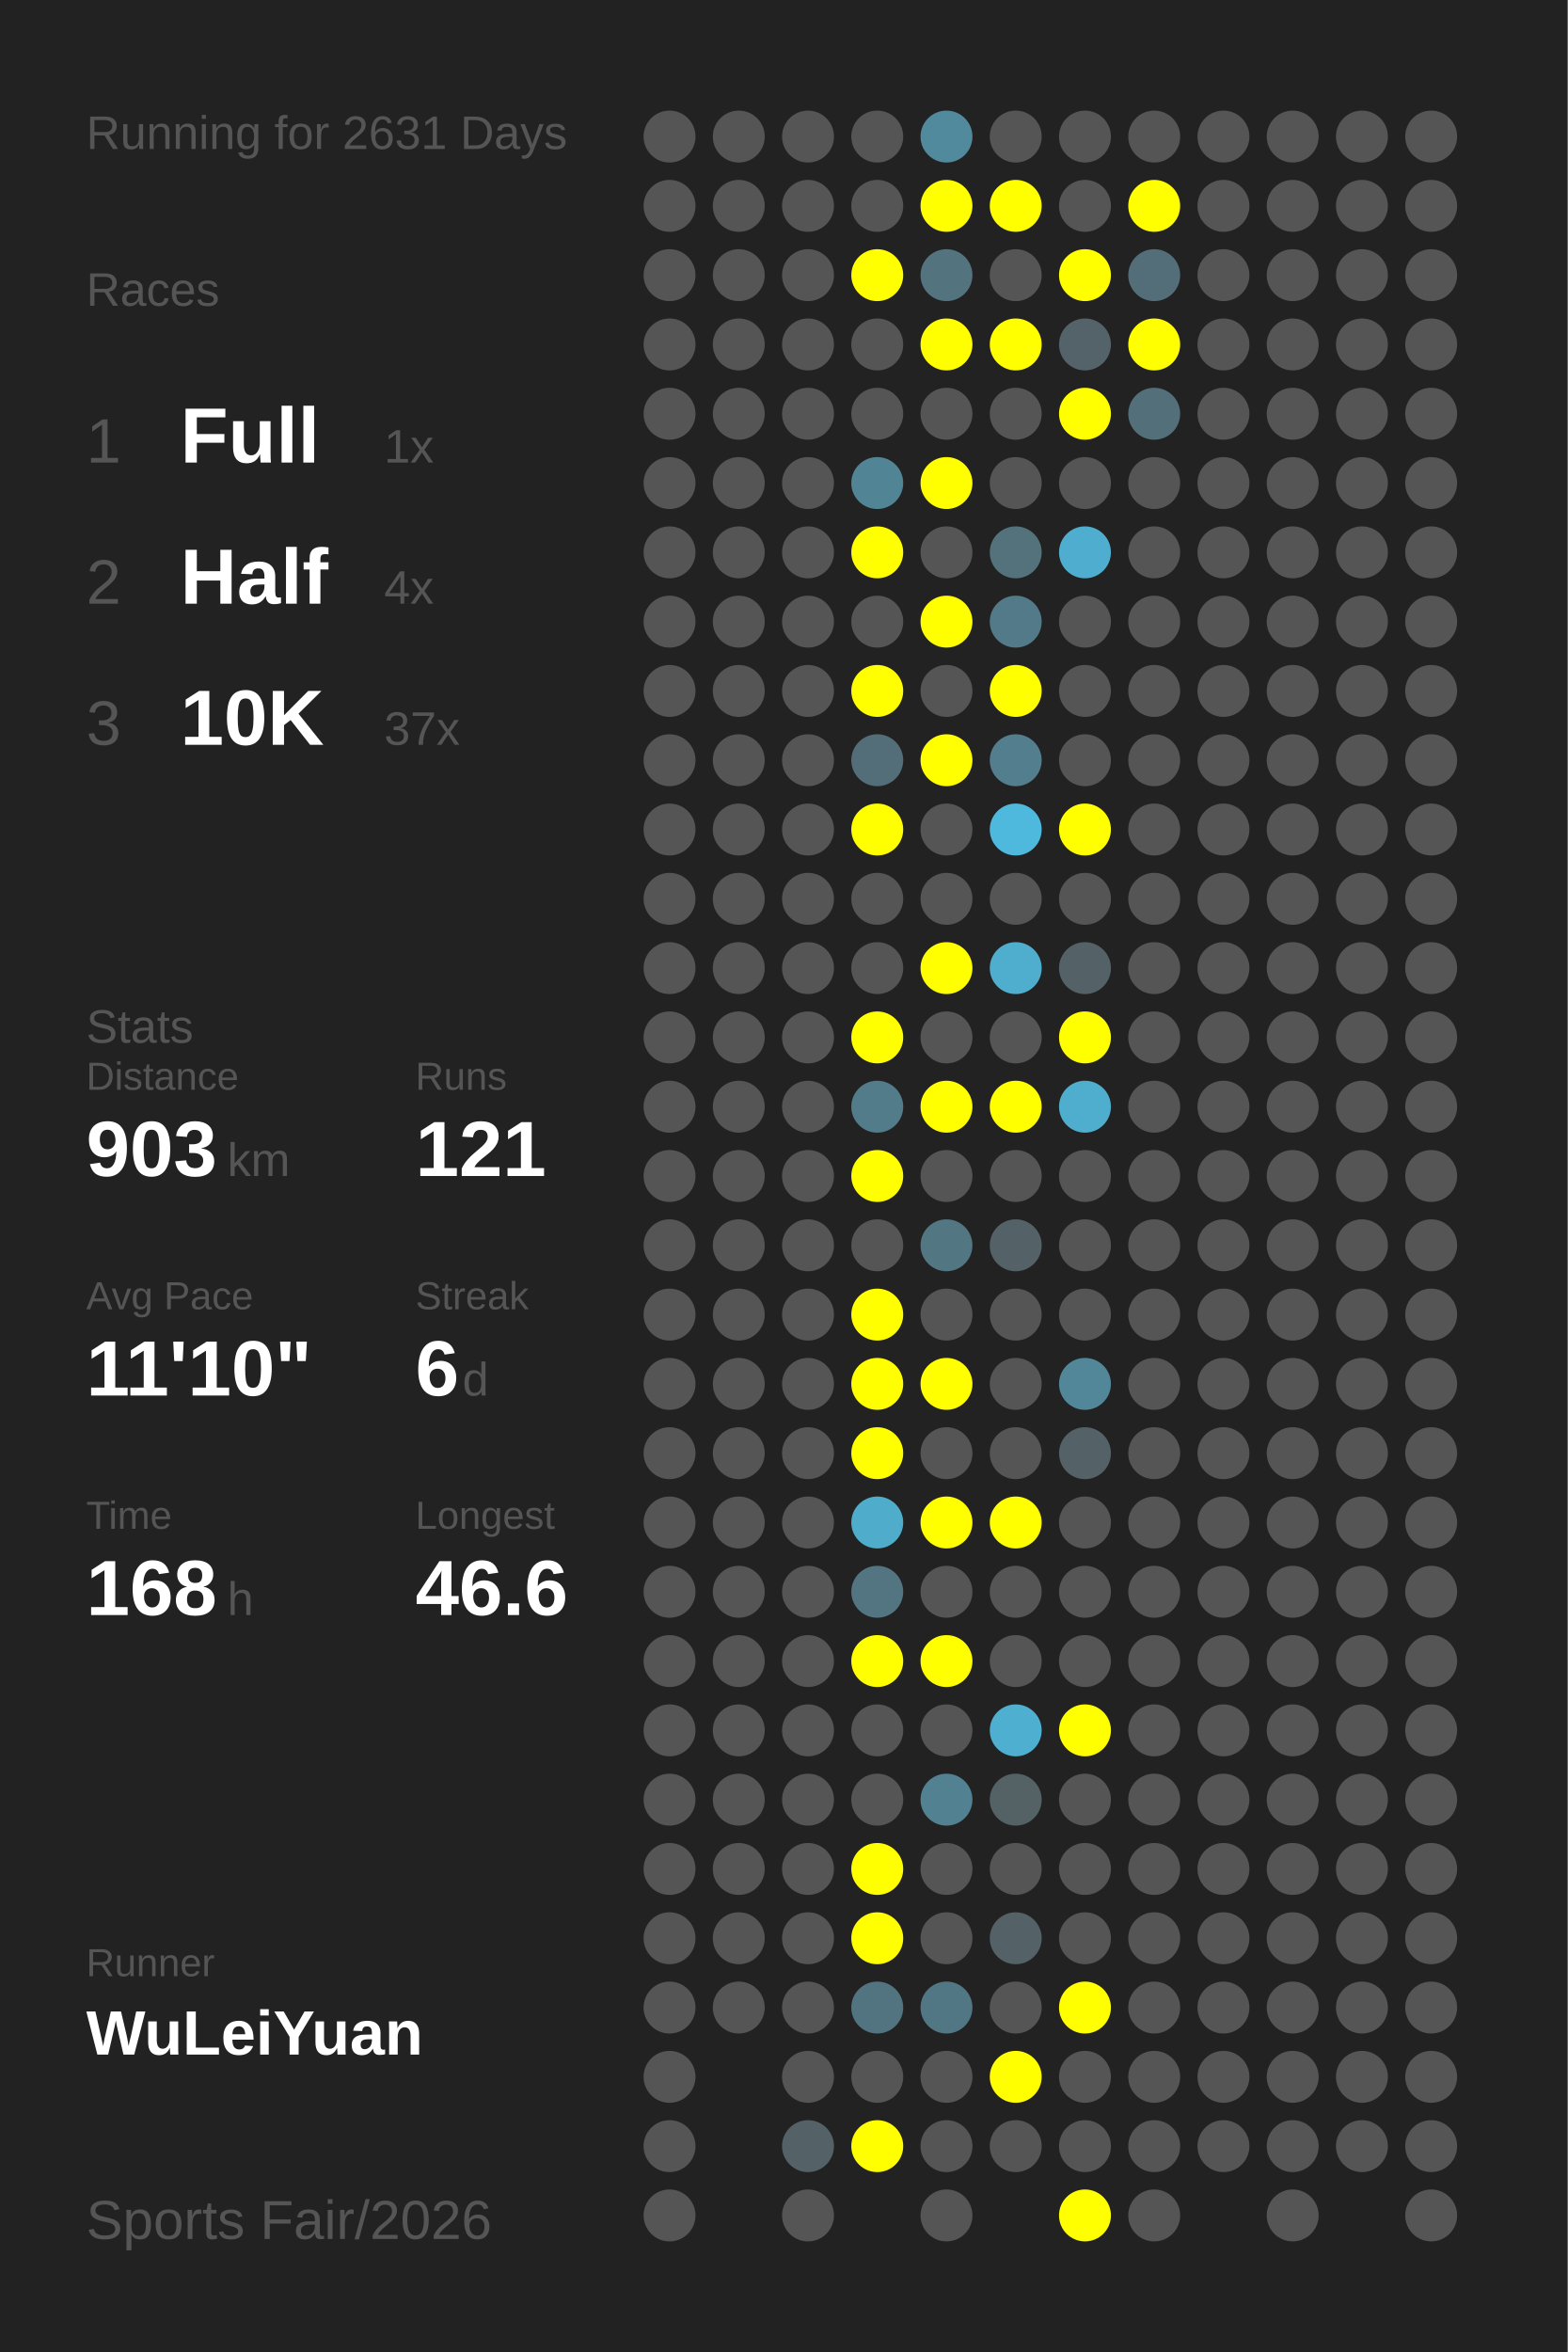
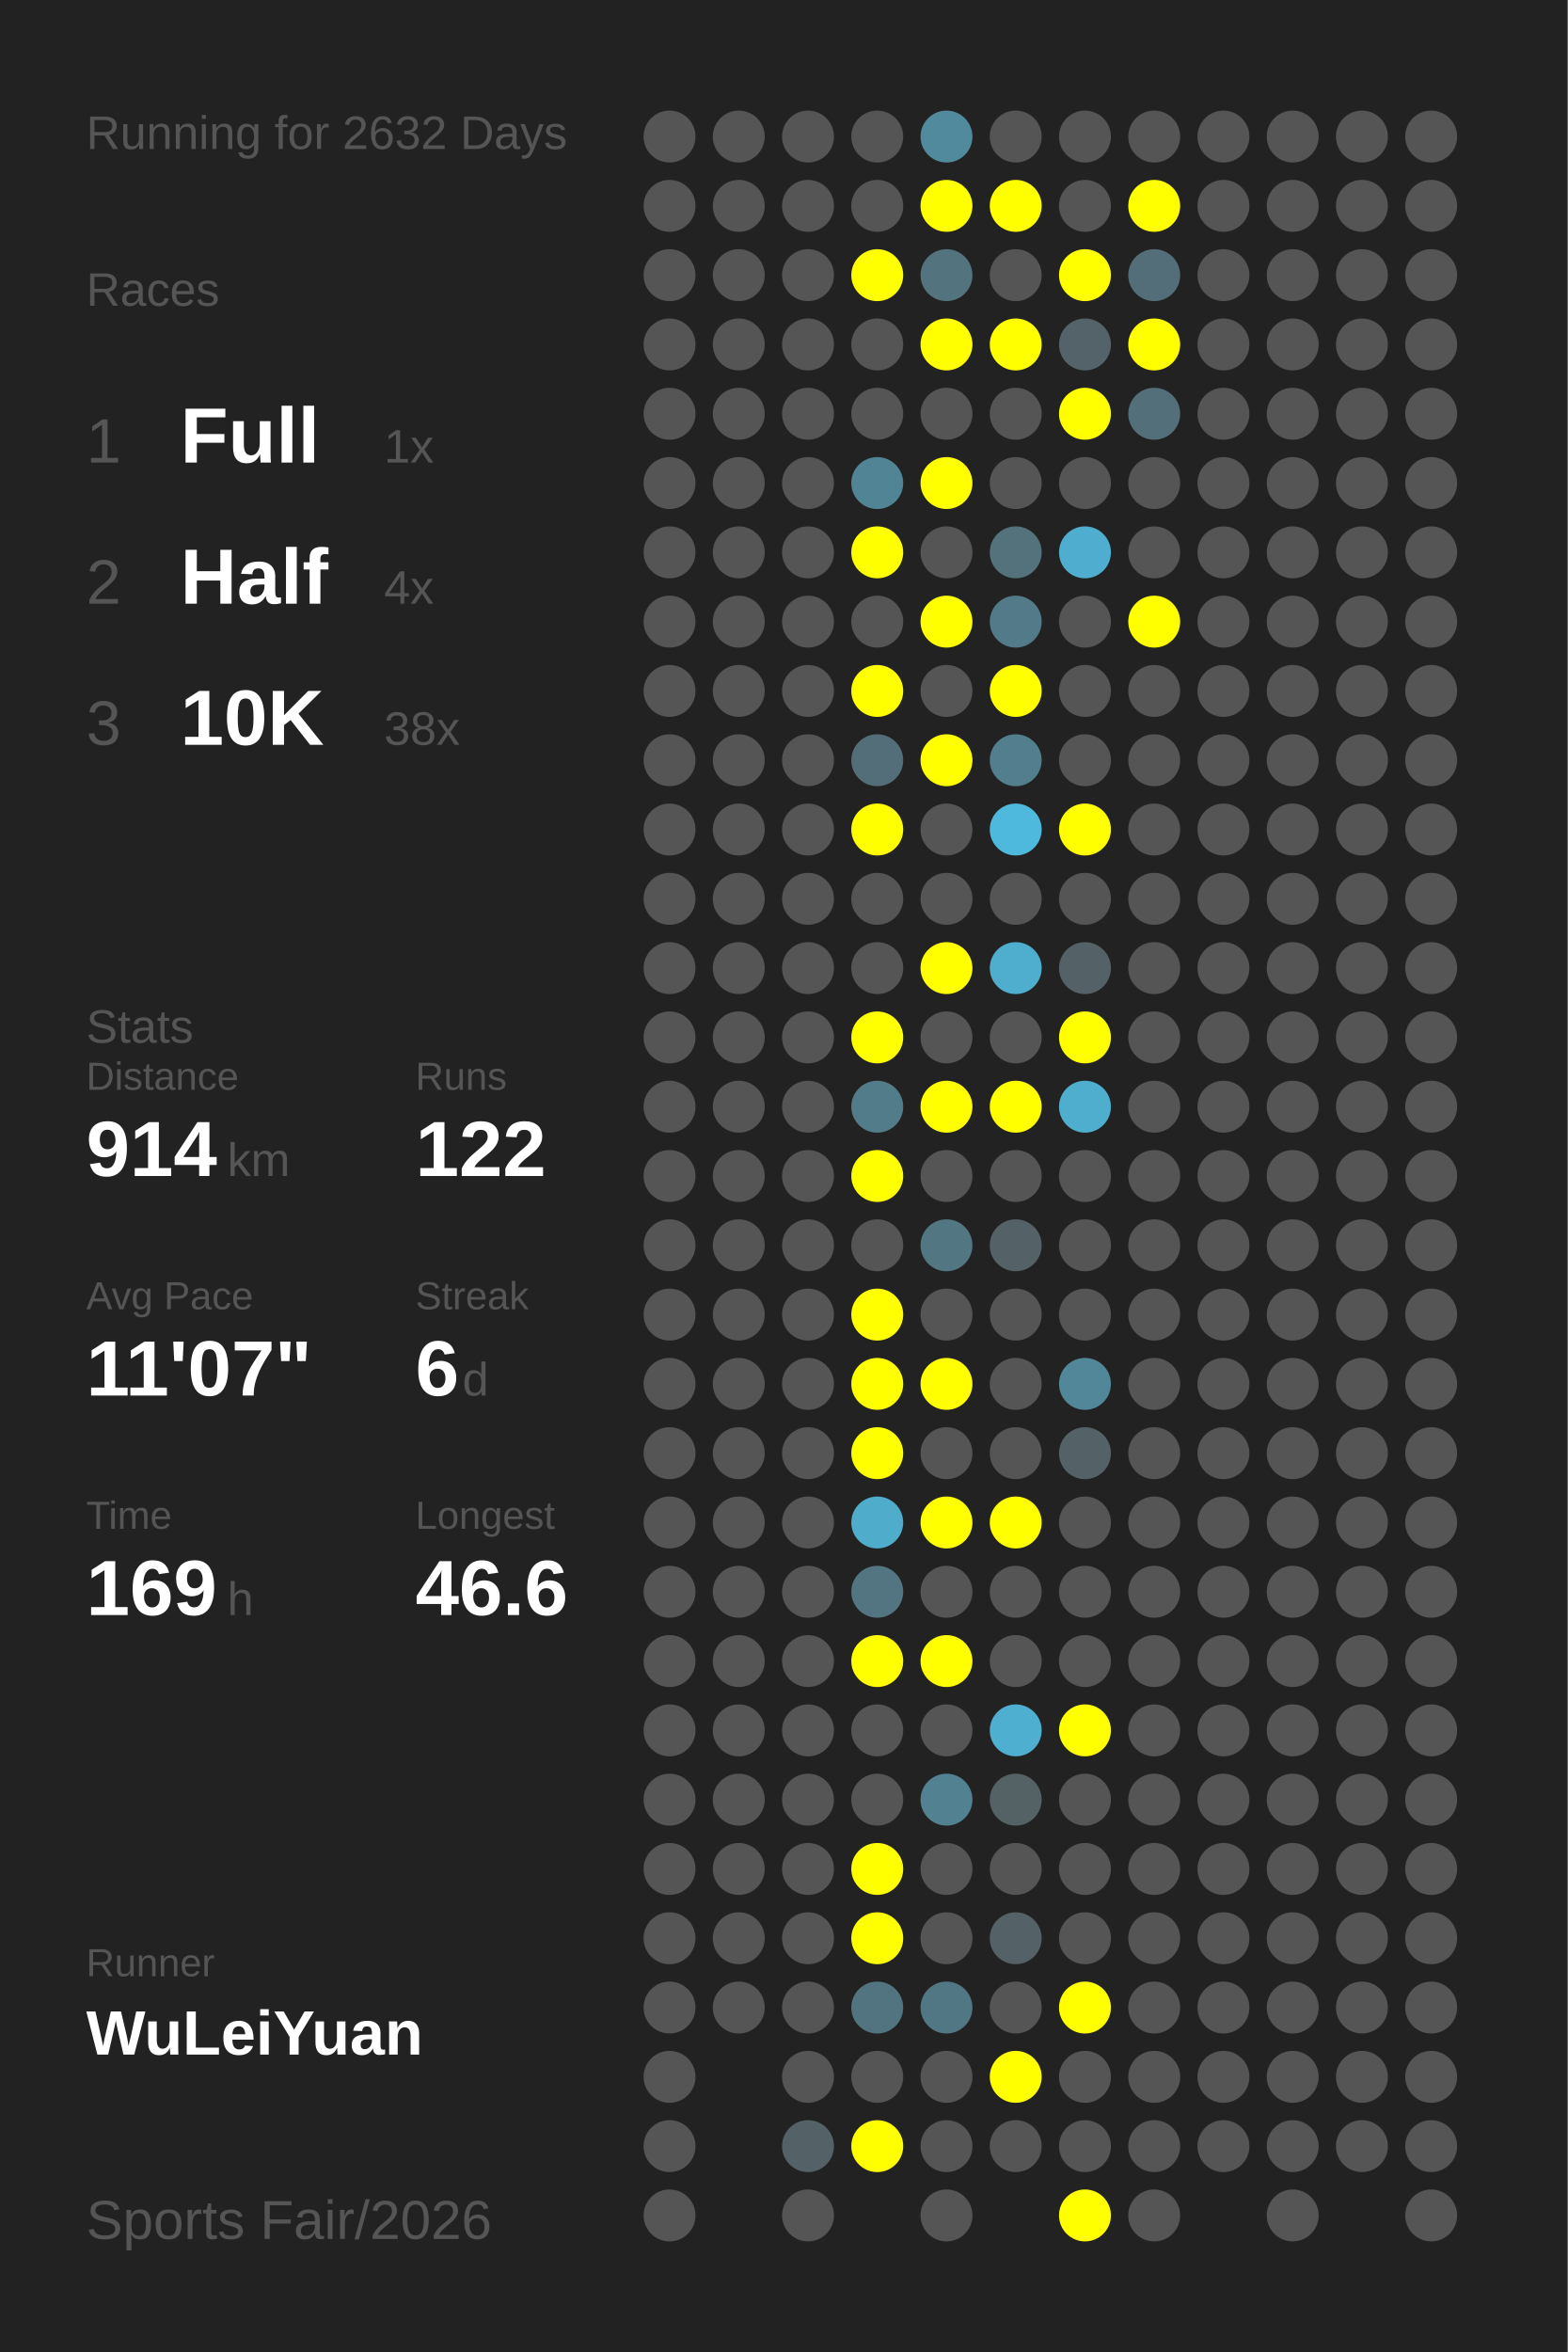
<svg xmlns="http://www.w3.org/2000/svg" baseProfile="full" height="300mm" version="1.1" viewBox="0,0,200,300" width="200mm">
  <defs />
  <rect fill="#222222" height="300" width="200" x="0" y="0" />
-   <text fill="#555555" style="font-size:6px; font-family:Arial;" x="11" y="19">Running for 2631 Days</text>
+   <text fill="#555555" style="font-size:6px; font-family:Arial;" x="11" y="19">Running for 2632 Days</text>
  <text fill="#555555" style="font-size:6px; font-family:Arial;" x="11" y="39">Races</text>
  <text fill="#555555" style="font-size:8px; font-family:Arial;" x="11" y="59">1</text>
  <text fill="#FFFFFF" style="font-size:10px; font-family:Arial; font-weight:bold;" x="23" y="59">Full</text>
  <text fill="#555555" style="font-size:6px; font-family:Arial;" x="49" y="59">1x</text>
  <text fill="#555555" style="font-size:8px; font-family:Arial;" x="11" y="77">2</text>
  <text fill="#FFFFFF" style="font-size:10px; font-family:Arial; font-weight:bold;" x="23" y="77">Half</text>
  <text fill="#555555" style="font-size:6px; font-family:Arial;" x="49" y="77">4x</text>
  <text fill="#555555" style="font-size:8px; font-family:Arial;" x="11" y="95">3</text>
  <text fill="#FFFFFF" style="font-size:10px; font-family:Arial; font-weight:bold;" x="23" y="95">10K</text>
-   <text fill="#555555" style="font-size:6px; font-family:Arial;" x="49" y="95">37x</text>
+   <text fill="#555555" style="font-size:6px; font-family:Arial;" x="49" y="95">38x</text>
  <text fill="#555555" style="font-size:6px; font-family:Arial;" x="11" y="133">Stats</text>
  <text fill="#555555" style="font-size:5px; font-family:Arial;" x="11" y="139">Distance</text>
-   <text fill="#FFFFFF" style="font-size:10px; font-family:Arial; font-weight:bold;" x="11" y="150">903</text>
+   <text fill="#FFFFFF" style="font-size:10px; font-family:Arial; font-weight:bold;" x="11" y="150">914</text>
  <text fill="#555555" style="font-size:6px; font-family:Arial;" x="29" y="150">km</text>
  <text fill="#555555" style="font-size:5px; font-family:Arial;" x="53" y="139">Runs</text>
-   <text fill="#FFFFFF" style="font-size:10px; font-family:Arial; font-weight:bold;" x="53" y="150">121</text>
+   <text fill="#FFFFFF" style="font-size:10px; font-family:Arial; font-weight:bold;" x="53" y="150">122</text>
  <text fill="#555555" style="font-size:5px; font-family:Arial;" x="11" y="167">Avg Pace</text>
-   <text fill="#FFFFFF" style="font-size:10px; font-family:Arial; font-weight:bold;" x="11" y="178">11'10"</text>
+   <text fill="#FFFFFF" style="font-size:10px; font-family:Arial; font-weight:bold;" x="11" y="178">11'07"</text>
  <text fill="#555555" style="font-size:5px; font-family:Arial;" x="53" y="167">Streak</text>
  <text fill="#FFFFFF" style="font-size:10px; font-family:Arial; font-weight:bold;" x="53" y="178">6</text>
  <text fill="#555555" style="font-size:6px; font-family:Arial;" x="59" y="178">d</text>
  <text fill="#555555" style="font-size:5px; font-family:Arial;" x="11" y="195">Time</text>
-   <text fill="#FFFFFF" style="font-size:10px; font-family:Arial; font-weight:bold;" x="11" y="206">168</text>
+   <text fill="#FFFFFF" style="font-size:10px; font-family:Arial; font-weight:bold;" x="11" y="206">169</text>
  <text fill="#555555" style="font-size:6px; font-family:Arial;" x="29" y="206">h</text>
  <text fill="#555555" style="font-size:5px; font-family:Arial;" x="53" y="195">Longest</text>
  <text fill="#FFFFFF" style="font-size:10px; font-family:Arial; font-weight:bold;" x="53" y="206">46.6</text>
  <text fill="#555555" style="font-size:5px; font-family:Arial;" x="11" y="252.065">Runner</text>
  <text fill="#FFFFFF" style="font-size:8px; font-family:Arial; font-weight:bold;" x="11" y="262.065">WuLeiYuan</text>
  <text fill="#555555" style="font-size:7px; font-family:Arial;" x="11" y="285.581">Sports Fair/2026</text>
  <circle cx="85.417" cy="17.419" fill="#555555" r="3.312" />
  <circle cx="85.417" cy="26.258" fill="#555555" r="3.312" />
  <circle cx="85.417" cy="35.097" fill="#555555" r="3.312" />
  <circle cx="85.417" cy="43.935" fill="#555555" r="3.312" />
  <circle cx="85.417" cy="52.774" fill="#555555" r="3.312" />
  <circle cx="85.417" cy="61.613" fill="#555555" r="3.312" />
  <circle cx="85.417" cy="70.452" fill="#555555" r="3.312" />
  <circle cx="85.417" cy="79.29" fill="#555555" r="3.312" />
  <circle cx="85.417" cy="88.129" fill="#555555" r="3.312" />
  <circle cx="85.417" cy="96.968" fill="#555555" r="3.312" />
  <circle cx="85.417" cy="105.806" fill="#555555" r="3.312" />
  <circle cx="85.417" cy="114.645" fill="#555555" r="3.312" />
  <circle cx="85.417" cy="123.484" fill="#555555" r="3.312" />
  <circle cx="85.417" cy="132.323" fill="#555555" r="3.312" />
  <circle cx="85.417" cy="141.161" fill="#555555" r="3.312" />
  <circle cx="85.417" cy="150" fill="#555555" r="3.312" />
  <circle cx="85.417" cy="158.839" fill="#555555" r="3.312" />
  <circle cx="85.417" cy="167.677" fill="#555555" r="3.312" />
  <circle cx="85.417" cy="176.516" fill="#555555" r="3.312" />
  <circle cx="85.417" cy="185.355" fill="#555555" r="3.312" />
  <circle cx="85.417" cy="194.194" fill="#555555" r="3.312" />
  <circle cx="85.417" cy="203.032" fill="#555555" r="3.312" />
  <circle cx="85.417" cy="211.871" fill="#555555" r="3.312" />
  <circle cx="85.417" cy="220.71" fill="#555555" r="3.312" />
  <circle cx="85.417" cy="229.548" fill="#555555" r="3.312" />
  <circle cx="85.417" cy="238.387" fill="#555555" r="3.312" />
  <circle cx="85.417" cy="247.226" fill="#555555" r="3.312" />
  <circle cx="85.417" cy="256.065" fill="#555555" r="3.312" />
  <circle cx="85.417" cy="264.903" fill="#555555" r="3.312" />
  <circle cx="85.417" cy="273.742" fill="#555555" r="3.312" />
  <circle cx="85.417" cy="282.581" fill="#555555" r="3.312" />
  <circle cx="94.25" cy="17.419" fill="#555555" r="3.312" />
  <circle cx="94.25" cy="26.258" fill="#555555" r="3.312" />
  <circle cx="94.25" cy="35.097" fill="#555555" r="3.312" />
  <circle cx="94.25" cy="43.935" fill="#555555" r="3.312" />
  <circle cx="94.25" cy="52.774" fill="#555555" r="3.312" />
  <circle cx="94.25" cy="61.613" fill="#555555" r="3.312" />
  <circle cx="94.25" cy="70.452" fill="#555555" r="3.312" />
  <circle cx="94.25" cy="79.29" fill="#555555" r="3.312" />
  <circle cx="94.25" cy="88.129" fill="#555555" r="3.312" />
  <circle cx="94.25" cy="96.968" fill="#555555" r="3.312" />
  <circle cx="94.25" cy="105.806" fill="#555555" r="3.312" />
  <circle cx="94.25" cy="114.645" fill="#555555" r="3.312" />
  <circle cx="94.25" cy="123.484" fill="#555555" r="3.312" />
  <circle cx="94.25" cy="132.323" fill="#555555" r="3.312" />
  <circle cx="94.25" cy="141.161" fill="#555555" r="3.312" />
  <circle cx="94.25" cy="150" fill="#555555" r="3.312" />
  <circle cx="94.25" cy="158.839" fill="#555555" r="3.312" />
  <circle cx="94.25" cy="167.677" fill="#555555" r="3.312" />
  <circle cx="94.25" cy="176.516" fill="#555555" r="3.312" />
  <circle cx="94.25" cy="185.355" fill="#555555" r="3.312" />
  <circle cx="94.25" cy="194.194" fill="#555555" r="3.312" />
  <circle cx="94.25" cy="203.032" fill="#555555" r="3.312" />
  <circle cx="94.25" cy="211.871" fill="#555555" r="3.312" />
  <circle cx="94.25" cy="220.71" fill="#555555" r="3.312" />
  <circle cx="94.25" cy="229.548" fill="#555555" r="3.312" />
  <circle cx="94.25" cy="238.387" fill="#555555" r="3.312" />
  <circle cx="94.25" cy="247.226" fill="#555555" r="3.312" />
  <circle cx="94.25" cy="256.065" fill="#555555" r="3.312" />
  <circle cx="103.083" cy="17.419" fill="#555555" r="3.312" />
  <circle cx="103.083" cy="26.258" fill="#555555" r="3.312" />
  <circle cx="103.083" cy="35.097" fill="#555555" r="3.312" />
  <circle cx="103.083" cy="43.935" fill="#555555" r="3.312" />
  <circle cx="103.083" cy="52.774" fill="#555555" r="3.312" />
  <circle cx="103.083" cy="61.613" fill="#555555" r="3.312" />
  <circle cx="103.083" cy="70.452" fill="#555555" r="3.312" />
  <circle cx="103.083" cy="79.29" fill="#555555" r="3.312" />
  <circle cx="103.083" cy="88.129" fill="#555555" r="3.312" />
  <circle cx="103.083" cy="96.968" fill="#555555" r="3.312" />
  <circle cx="103.083" cy="105.806" fill="#555555" r="3.312" />
  <circle cx="103.083" cy="114.645" fill="#555555" r="3.312" />
  <circle cx="103.083" cy="123.484" fill="#555555" r="3.312" />
  <circle cx="103.083" cy="132.323" fill="#555555" r="3.312" />
  <circle cx="103.083" cy="141.161" fill="#555555" r="3.312" />
  <circle cx="103.083" cy="150" fill="#555555" r="3.312" />
  <circle cx="103.083" cy="158.839" fill="#555555" r="3.312" />
  <circle cx="103.083" cy="167.677" fill="#555555" r="3.312" />
  <circle cx="103.083" cy="176.516" fill="#555555" r="3.312" />
  <circle cx="103.083" cy="185.355" fill="#555555" r="3.312" />
  <circle cx="103.083" cy="194.194" fill="#555555" r="3.312" />
  <circle cx="103.083" cy="203.032" fill="#555555" r="3.312" />
  <circle cx="103.083" cy="211.871" fill="#555555" r="3.312" />
  <circle cx="103.083" cy="220.71" fill="#555555" r="3.312" />
  <circle cx="103.083" cy="229.548" fill="#555555" r="3.312" />
  <circle cx="103.083" cy="238.387" fill="#555555" r="3.312" />
  <circle cx="103.083" cy="247.226" fill="#555555" r="3.312" />
  <circle cx="103.083" cy="256.065" fill="#555555" r="3.312" />
  <circle cx="103.083" cy="264.903" fill="#555555" r="3.312" />
  <circle cx="103.083" cy="273.742" fill="#546267" r="3.312" />
  <circle cx="103.083" cy="282.581" fill="#555555" r="3.312" />
  <circle cx="111.917" cy="17.419" fill="#555555" r="3.312" />
  <circle cx="111.917" cy="26.258" fill="#555555" r="3.312" />
  <circle cx="111.917" cy="35.097" fill="#FFFF00" r="3.312" />
  <circle cx="111.917" cy="43.935" fill="#555555" r="3.312" />
  <circle cx="111.917" cy="52.774" fill="#555555" r="3.312" />
  <circle cx="111.917" cy="61.613" fill="#518596" r="3.312" />
  <circle cx="111.917" cy="70.452" fill="#FFFF00" r="3.312" />
  <circle cx="111.917" cy="79.29" fill="#555555" r="3.312" />
  <circle cx="111.917" cy="88.129" fill="#FFFF00" r="3.312" />
  <circle cx="111.917" cy="96.968" fill="#536e78" r="3.312" />
  <circle cx="111.917" cy="105.806" fill="#FFFF00" r="3.312" />
  <circle cx="111.917" cy="114.645" fill="#555555" r="3.312" />
  <circle cx="111.917" cy="123.484" fill="#555555" r="3.312" />
  <circle cx="111.917" cy="132.323" fill="#FFFF00" r="3.312" />
  <circle cx="111.917" cy="141.161" fill="#527c8a" r="3.312" />
  <circle cx="111.917" cy="150" fill="#FFFF00" r="3.312" />
  <circle cx="111.917" cy="158.839" fill="#555555" r="3.312" />
  <circle cx="111.917" cy="167.677" fill="#FFFF00" r="3.312" />
  <circle cx="111.917" cy="176.516" fill="#FFFF00" r="3.312" />
  <circle cx="111.917" cy="185.355" fill="#FFFF00" r="3.312" />
  <circle cx="111.917" cy="194.194" fill="#4faccb" r="3.312" />
  <circle cx="111.917" cy="203.032" fill="#527581" r="3.312" />
  <circle cx="111.917" cy="211.871" fill="#FFFF00" r="3.312" />
  <circle cx="111.917" cy="220.71" fill="#555555" r="3.312" />
  <circle cx="111.917" cy="229.548" fill="#555555" r="3.312" />
  <circle cx="111.917" cy="238.387" fill="#FFFF00" r="3.312" />
  <circle cx="111.917" cy="247.226" fill="#FFFF00" r="3.312" />
  <circle cx="111.917" cy="256.065" fill="#527480" r="3.312" />
  <circle cx="111.917" cy="264.903" fill="#555555" r="3.312" />
  <circle cx="111.917" cy="273.742" fill="#FFFF00" r="3.312" />
  <circle cx="120.75" cy="17.419" fill="#518a9d" r="3.312" />
  <circle cx="120.75" cy="26.258" fill="#FFFF00" r="3.312" />
  <circle cx="120.75" cy="35.097" fill="#53737e" r="3.312" />
  <circle cx="120.75" cy="43.935" fill="#FFFF00" r="3.312" />
  <circle cx="120.75" cy="52.774" fill="#555555" r="3.312" />
  <circle cx="120.75" cy="61.613" fill="#FFFF00" r="3.312" />
  <circle cx="120.75" cy="70.452" fill="#555555" r="3.312" />
  <circle cx="120.75" cy="79.29" fill="#FFFF00" r="3.312" />
  <circle cx="120.75" cy="88.129" fill="#555555" r="3.312" />
  <circle cx="120.75" cy="96.968" fill="#FFFF00" r="3.312" />
  <circle cx="120.75" cy="105.806" fill="#555555" r="3.312" />
  <circle cx="120.75" cy="114.645" fill="#555555" r="3.312" />
  <circle cx="120.75" cy="123.484" fill="#FFFF00" r="3.312" />
  <circle cx="120.75" cy="132.323" fill="#555555" r="3.312" />
  <circle cx="120.75" cy="141.161" fill="#FFFF00" r="3.312" />
  <circle cx="120.75" cy="150" fill="#555555" r="3.312" />
  <circle cx="120.75" cy="158.839" fill="#527682" r="3.312" />
  <circle cx="120.75" cy="167.677" fill="#555555" r="3.312" />
  <circle cx="120.75" cy="176.516" fill="#FFFF00" r="3.312" />
  <circle cx="120.75" cy="185.355" fill="#555555" r="3.312" />
  <circle cx="120.75" cy="194.194" fill="#FFFF00" r="3.312" />
  <circle cx="120.75" cy="203.032" fill="#555555" r="3.312" />
  <circle cx="120.75" cy="211.871" fill="#FFFF00" r="3.312" />
  <circle cx="120.75" cy="220.71" fill="#555555" r="3.312" />
  <circle cx="120.75" cy="229.548" fill="#528191" r="3.312" />
  <circle cx="120.75" cy="238.387" fill="#555555" r="3.312" />
  <circle cx="120.75" cy="247.226" fill="#555555" r="3.312" />
  <circle cx="120.75" cy="256.065" fill="#527784" r="3.312" />
  <circle cx="120.75" cy="264.903" fill="#555555" r="3.312" />
  <circle cx="120.75" cy="273.742" fill="#555555" r="3.312" />
  <circle cx="120.75" cy="282.581" fill="#555555" r="3.312" />
  <circle cx="129.583" cy="17.419" fill="#555555" r="3.312" />
  <circle cx="129.583" cy="26.258" fill="#FFFF00" r="3.312" />
  <circle cx="129.583" cy="35.097" fill="#555555" r="3.312" />
  <circle cx="129.583" cy="43.935" fill="#FFFF00" r="3.312" />
  <circle cx="129.583" cy="52.774" fill="#555555" r="3.312" />
  <circle cx="129.583" cy="61.613" fill="#555555" r="3.312" />
  <circle cx="129.583" cy="70.452" fill="#53727c" r="3.312" />
  <circle cx="129.583" cy="79.29" fill="#527a88" r="3.312" />
  <circle cx="129.583" cy="88.129" fill="#FFFF00" r="3.312" />
  <circle cx="129.583" cy="96.968" fill="#527e8d" r="3.312" />
  <circle cx="129.583" cy="105.806" fill="#4eb9dd" r="3.312" />
  <circle cx="129.583" cy="114.645" fill="#555555" r="3.312" />
  <circle cx="129.583" cy="123.484" fill="#4faece" r="3.312" />
  <circle cx="129.583" cy="132.323" fill="#555555" r="3.312" />
  <circle cx="129.583" cy="141.161" fill="#FFFF00" r="3.312" />
  <circle cx="129.583" cy="150" fill="#555555" r="3.312" />
  <circle cx="129.583" cy="158.839" fill="#546267" r="3.312" />
  <circle cx="129.583" cy="167.677" fill="#555555" r="3.312" />
  <circle cx="129.583" cy="176.516" fill="#555555" r="3.312" />
  <circle cx="129.583" cy="185.355" fill="#555555" r="3.312" />
  <circle cx="129.583" cy="194.194" fill="#FFFF00" r="3.312" />
  <circle cx="129.583" cy="203.032" fill="#555555" r="3.312" />
  <circle cx="129.583" cy="211.871" fill="#555555" r="3.312" />
  <circle cx="129.583" cy="220.71" fill="#4fafd0" r="3.312" />
  <circle cx="129.583" cy="229.548" fill="#546266" r="3.312" />
  <circle cx="129.583" cy="238.387" fill="#555555" r="3.312" />
  <circle cx="129.583" cy="247.226" fill="#546166" r="3.312" />
  <circle cx="129.583" cy="256.065" fill="#555555" r="3.312" />
  <circle cx="129.583" cy="264.903" fill="#FFFF00" r="3.312" />
  <circle cx="129.583" cy="273.742" fill="#555555" r="3.312" />
  <circle cx="138.417" cy="17.419" fill="#555555" r="3.312" />
  <circle cx="138.417" cy="26.258" fill="#555555" r="3.312" />
  <circle cx="138.417" cy="35.097" fill="#FFFF00" r="3.312" />
  <circle cx="138.417" cy="43.935" fill="#546369" r="3.312" />
  <circle cx="138.417" cy="52.774" fill="#FFFF00" r="3.312" />
  <circle cx="138.417" cy="61.613" fill="#555555" r="3.312" />
  <circle cx="138.417" cy="70.452" fill="#4faecf" r="3.312" />
  <circle cx="138.417" cy="79.29" fill="#555555" r="3.312" />
  <circle cx="138.417" cy="88.129" fill="#555555" r="3.312" />
  <circle cx="138.417" cy="96.968" fill="#555555" r="3.312" />
  <circle cx="138.417" cy="105.806" fill="#FFFF00" r="3.312" />
  <circle cx="138.417" cy="114.645" fill="#555555" r="3.312" />
  <circle cx="138.417" cy="123.484" fill="#546267" r="3.312" />
  <circle cx="138.417" cy="132.323" fill="#FFFF00" r="3.312" />
  <circle cx="138.417" cy="141.161" fill="#4faece" r="3.312" />
  <circle cx="138.417" cy="150" fill="#555555" r="3.312" />
  <circle cx="138.417" cy="158.839" fill="#555555" r="3.312" />
  <circle cx="138.417" cy="167.677" fill="#555555" r="3.312" />
  <circle cx="138.417" cy="176.516" fill="#518799" r="3.312" />
  <circle cx="138.417" cy="185.355" fill="#546267" r="3.312" />
  <circle cx="138.417" cy="194.194" fill="#555555" r="3.312" />
  <circle cx="138.417" cy="203.032" fill="#555555" r="3.312" />
  <circle cx="138.417" cy="211.871" fill="#555555" r="3.312" />
  <circle cx="138.417" cy="220.71" fill="#FFFF00" r="3.312" />
  <circle cx="138.417" cy="229.548" fill="#555555" r="3.312" />
  <circle cx="138.417" cy="238.387" fill="#555555" r="3.312" />
  <circle cx="138.417" cy="247.226" fill="#555555" r="3.312" />
  <circle cx="138.417" cy="256.065" fill="#FFFF00" r="3.312" />
  <circle cx="138.417" cy="264.903" fill="#555555" r="3.312" />
  <circle cx="138.417" cy="273.742" fill="#555555" r="3.312" />
  <circle cx="138.417" cy="282.581" fill="#FFFF00" r="3.312" />
  <circle cx="147.25" cy="17.419" fill="#555555" r="3.312" />
  <circle cx="147.25" cy="26.258" fill="#FFFF00" r="3.312" />
  <circle cx="147.25" cy="35.097" fill="#536e78" r="3.312" />
  <circle cx="147.25" cy="43.935" fill="#FFFF00" r="3.312" />
  <circle cx="147.25" cy="52.774" fill="#536f79" r="3.312" />
  <circle cx="147.25" cy="61.613" fill="#555555" r="3.312" />
  <circle cx="147.25" cy="70.452" fill="#555555" r="3.312" />
-   <circle cx="147.25" cy="79.29" fill="#555555" r="3.312" />
+   <circle cx="147.25" cy="79.29" fill="#FFFF00" r="3.312" />
  <circle cx="147.25" cy="88.129" fill="#555555" r="3.312" />
  <circle cx="147.25" cy="96.968" fill="#555555" r="3.312" />
  <circle cx="147.25" cy="105.806" fill="#555555" r="3.312" />
  <circle cx="147.25" cy="114.645" fill="#555555" r="3.312" />
  <circle cx="147.25" cy="123.484" fill="#555555" r="3.312" />
  <circle cx="147.25" cy="132.323" fill="#555555" r="3.312" />
  <circle cx="147.25" cy="141.161" fill="#555555" r="3.312" />
  <circle cx="147.25" cy="150" fill="#555555" r="3.312" />
  <circle cx="147.25" cy="158.839" fill="#555555" r="3.312" />
  <circle cx="147.25" cy="167.677" fill="#555555" r="3.312" />
  <circle cx="147.25" cy="176.516" fill="#555555" r="3.312" />
  <circle cx="147.25" cy="185.355" fill="#555555" r="3.312" />
  <circle cx="147.25" cy="194.194" fill="#555555" r="3.312" />
  <circle cx="147.25" cy="203.032" fill="#555555" r="3.312" />
  <circle cx="147.25" cy="211.871" fill="#555555" r="3.312" />
  <circle cx="147.25" cy="220.71" fill="#555555" r="3.312" />
  <circle cx="147.25" cy="229.548" fill="#555555" r="3.312" />
  <circle cx="147.25" cy="238.387" fill="#555555" r="3.312" />
  <circle cx="147.25" cy="247.226" fill="#555555" r="3.312" />
  <circle cx="147.25" cy="256.065" fill="#555555" r="3.312" />
  <circle cx="147.25" cy="264.903" fill="#555555" r="3.312" />
  <circle cx="147.25" cy="273.742" fill="#555555" r="3.312" />
  <circle cx="147.25" cy="282.581" fill="#555555" r="3.312" />
  <circle cx="156.083" cy="17.419" fill="#555555" r="3.312" />
  <circle cx="156.083" cy="26.258" fill="#555555" r="3.312" />
  <circle cx="156.083" cy="35.097" fill="#555555" r="3.312" />
  <circle cx="156.083" cy="43.935" fill="#555555" r="3.312" />
  <circle cx="156.083" cy="52.774" fill="#555555" r="3.312" />
  <circle cx="156.083" cy="61.613" fill="#555555" r="3.312" />
  <circle cx="156.083" cy="70.452" fill="#555555" r="3.312" />
  <circle cx="156.083" cy="79.29" fill="#555555" r="3.312" />
  <circle cx="156.083" cy="88.129" fill="#555555" r="3.312" />
  <circle cx="156.083" cy="96.968" fill="#555555" r="3.312" />
  <circle cx="156.083" cy="105.806" fill="#555555" r="3.312" />
  <circle cx="156.083" cy="114.645" fill="#555555" r="3.312" />
  <circle cx="156.083" cy="123.484" fill="#555555" r="3.312" />
  <circle cx="156.083" cy="132.323" fill="#555555" r="3.312" />
  <circle cx="156.083" cy="141.161" fill="#555555" r="3.312" />
  <circle cx="156.083" cy="150" fill="#555555" r="3.312" />
  <circle cx="156.083" cy="158.839" fill="#555555" r="3.312" />
  <circle cx="156.083" cy="167.677" fill="#555555" r="3.312" />
  <circle cx="156.083" cy="176.516" fill="#555555" r="3.312" />
  <circle cx="156.083" cy="185.355" fill="#555555" r="3.312" />
  <circle cx="156.083" cy="194.194" fill="#555555" r="3.312" />
  <circle cx="156.083" cy="203.032" fill="#555555" r="3.312" />
  <circle cx="156.083" cy="211.871" fill="#555555" r="3.312" />
  <circle cx="156.083" cy="220.71" fill="#555555" r="3.312" />
  <circle cx="156.083" cy="229.548" fill="#555555" r="3.312" />
  <circle cx="156.083" cy="238.387" fill="#555555" r="3.312" />
  <circle cx="156.083" cy="247.226" fill="#555555" r="3.312" />
  <circle cx="156.083" cy="256.065" fill="#555555" r="3.312" />
  <circle cx="156.083" cy="264.903" fill="#555555" r="3.312" />
  <circle cx="156.083" cy="273.742" fill="#555555" r="3.312" />
  <circle cx="164.917" cy="17.419" fill="#555555" r="3.312" />
  <circle cx="164.917" cy="26.258" fill="#555555" r="3.312" />
  <circle cx="164.917" cy="35.097" fill="#555555" r="3.312" />
  <circle cx="164.917" cy="43.935" fill="#555555" r="3.312" />
  <circle cx="164.917" cy="52.774" fill="#555555" r="3.312" />
  <circle cx="164.917" cy="61.613" fill="#555555" r="3.312" />
  <circle cx="164.917" cy="70.452" fill="#555555" r="3.312" />
  <circle cx="164.917" cy="79.29" fill="#555555" r="3.312" />
  <circle cx="164.917" cy="88.129" fill="#555555" r="3.312" />
  <circle cx="164.917" cy="96.968" fill="#555555" r="3.312" />
  <circle cx="164.917" cy="105.806" fill="#555555" r="3.312" />
  <circle cx="164.917" cy="114.645" fill="#555555" r="3.312" />
  <circle cx="164.917" cy="123.484" fill="#555555" r="3.312" />
  <circle cx="164.917" cy="132.323" fill="#555555" r="3.312" />
  <circle cx="164.917" cy="141.161" fill="#555555" r="3.312" />
  <circle cx="164.917" cy="150" fill="#555555" r="3.312" />
  <circle cx="164.917" cy="158.839" fill="#555555" r="3.312" />
  <circle cx="164.917" cy="167.677" fill="#555555" r="3.312" />
  <circle cx="164.917" cy="176.516" fill="#555555" r="3.312" />
  <circle cx="164.917" cy="185.355" fill="#555555" r="3.312" />
  <circle cx="164.917" cy="194.194" fill="#555555" r="3.312" />
  <circle cx="164.917" cy="203.032" fill="#555555" r="3.312" />
  <circle cx="164.917" cy="211.871" fill="#555555" r="3.312" />
  <circle cx="164.917" cy="220.71" fill="#555555" r="3.312" />
  <circle cx="164.917" cy="229.548" fill="#555555" r="3.312" />
  <circle cx="164.917" cy="238.387" fill="#555555" r="3.312" />
  <circle cx="164.917" cy="247.226" fill="#555555" r="3.312" />
  <circle cx="164.917" cy="256.065" fill="#555555" r="3.312" />
  <circle cx="164.917" cy="264.903" fill="#555555" r="3.312" />
  <circle cx="164.917" cy="273.742" fill="#555555" r="3.312" />
  <circle cx="164.917" cy="282.581" fill="#555555" r="3.312" />
  <circle cx="173.75" cy="17.419" fill="#555555" r="3.312" />
  <circle cx="173.75" cy="26.258" fill="#555555" r="3.312" />
  <circle cx="173.75" cy="35.097" fill="#555555" r="3.312" />
  <circle cx="173.75" cy="43.935" fill="#555555" r="3.312" />
  <circle cx="173.75" cy="52.774" fill="#555555" r="3.312" />
  <circle cx="173.75" cy="61.613" fill="#555555" r="3.312" />
  <circle cx="173.75" cy="70.452" fill="#555555" r="3.312" />
  <circle cx="173.75" cy="79.29" fill="#555555" r="3.312" />
  <circle cx="173.75" cy="88.129" fill="#555555" r="3.312" />
  <circle cx="173.75" cy="96.968" fill="#555555" r="3.312" />
  <circle cx="173.75" cy="105.806" fill="#555555" r="3.312" />
  <circle cx="173.75" cy="114.645" fill="#555555" r="3.312" />
  <circle cx="173.75" cy="123.484" fill="#555555" r="3.312" />
  <circle cx="173.75" cy="132.323" fill="#555555" r="3.312" />
  <circle cx="173.75" cy="141.161" fill="#555555" r="3.312" />
  <circle cx="173.75" cy="150" fill="#555555" r="3.312" />
  <circle cx="173.75" cy="158.839" fill="#555555" r="3.312" />
  <circle cx="173.75" cy="167.677" fill="#555555" r="3.312" />
  <circle cx="173.75" cy="176.516" fill="#555555" r="3.312" />
  <circle cx="173.75" cy="185.355" fill="#555555" r="3.312" />
  <circle cx="173.75" cy="194.194" fill="#555555" r="3.312" />
  <circle cx="173.75" cy="203.032" fill="#555555" r="3.312" />
  <circle cx="173.75" cy="211.871" fill="#555555" r="3.312" />
  <circle cx="173.75" cy="220.71" fill="#555555" r="3.312" />
  <circle cx="173.75" cy="229.548" fill="#555555" r="3.312" />
  <circle cx="173.75" cy="238.387" fill="#555555" r="3.312" />
  <circle cx="173.75" cy="247.226" fill="#555555" r="3.312" />
  <circle cx="173.75" cy="256.065" fill="#555555" r="3.312" />
  <circle cx="173.75" cy="264.903" fill="#555555" r="3.312" />
  <circle cx="173.75" cy="273.742" fill="#555555" r="3.312" />
  <circle cx="182.583" cy="17.419" fill="#555555" r="3.312" />
  <circle cx="182.583" cy="26.258" fill="#555555" r="3.312" />
  <circle cx="182.583" cy="35.097" fill="#555555" r="3.312" />
  <circle cx="182.583" cy="43.935" fill="#555555" r="3.312" />
  <circle cx="182.583" cy="52.774" fill="#555555" r="3.312" />
  <circle cx="182.583" cy="61.613" fill="#555555" r="3.312" />
  <circle cx="182.583" cy="70.452" fill="#555555" r="3.312" />
  <circle cx="182.583" cy="79.29" fill="#555555" r="3.312" />
  <circle cx="182.583" cy="88.129" fill="#555555" r="3.312" />
  <circle cx="182.583" cy="96.968" fill="#555555" r="3.312" />
  <circle cx="182.583" cy="105.806" fill="#555555" r="3.312" />
  <circle cx="182.583" cy="114.645" fill="#555555" r="3.312" />
  <circle cx="182.583" cy="123.484" fill="#555555" r="3.312" />
  <circle cx="182.583" cy="132.323" fill="#555555" r="3.312" />
  <circle cx="182.583" cy="141.161" fill="#555555" r="3.312" />
  <circle cx="182.583" cy="150" fill="#555555" r="3.312" />
  <circle cx="182.583" cy="158.839" fill="#555555" r="3.312" />
  <circle cx="182.583" cy="167.677" fill="#555555" r="3.312" />
  <circle cx="182.583" cy="176.516" fill="#555555" r="3.312" />
  <circle cx="182.583" cy="185.355" fill="#555555" r="3.312" />
  <circle cx="182.583" cy="194.194" fill="#555555" r="3.312" />
  <circle cx="182.583" cy="203.032" fill="#555555" r="3.312" />
  <circle cx="182.583" cy="211.871" fill="#555555" r="3.312" />
  <circle cx="182.583" cy="220.71" fill="#555555" r="3.312" />
  <circle cx="182.583" cy="229.548" fill="#555555" r="3.312" />
  <circle cx="182.583" cy="238.387" fill="#555555" r="3.312" />
  <circle cx="182.583" cy="247.226" fill="#555555" r="3.312" />
  <circle cx="182.583" cy="256.065" fill="#555555" r="3.312" />
  <circle cx="182.583" cy="264.903" fill="#555555" r="3.312" />
  <circle cx="182.583" cy="273.742" fill="#555555" r="3.312" />
  <circle cx="182.583" cy="282.581" fill="#555555" r="3.312" />
</svg>
